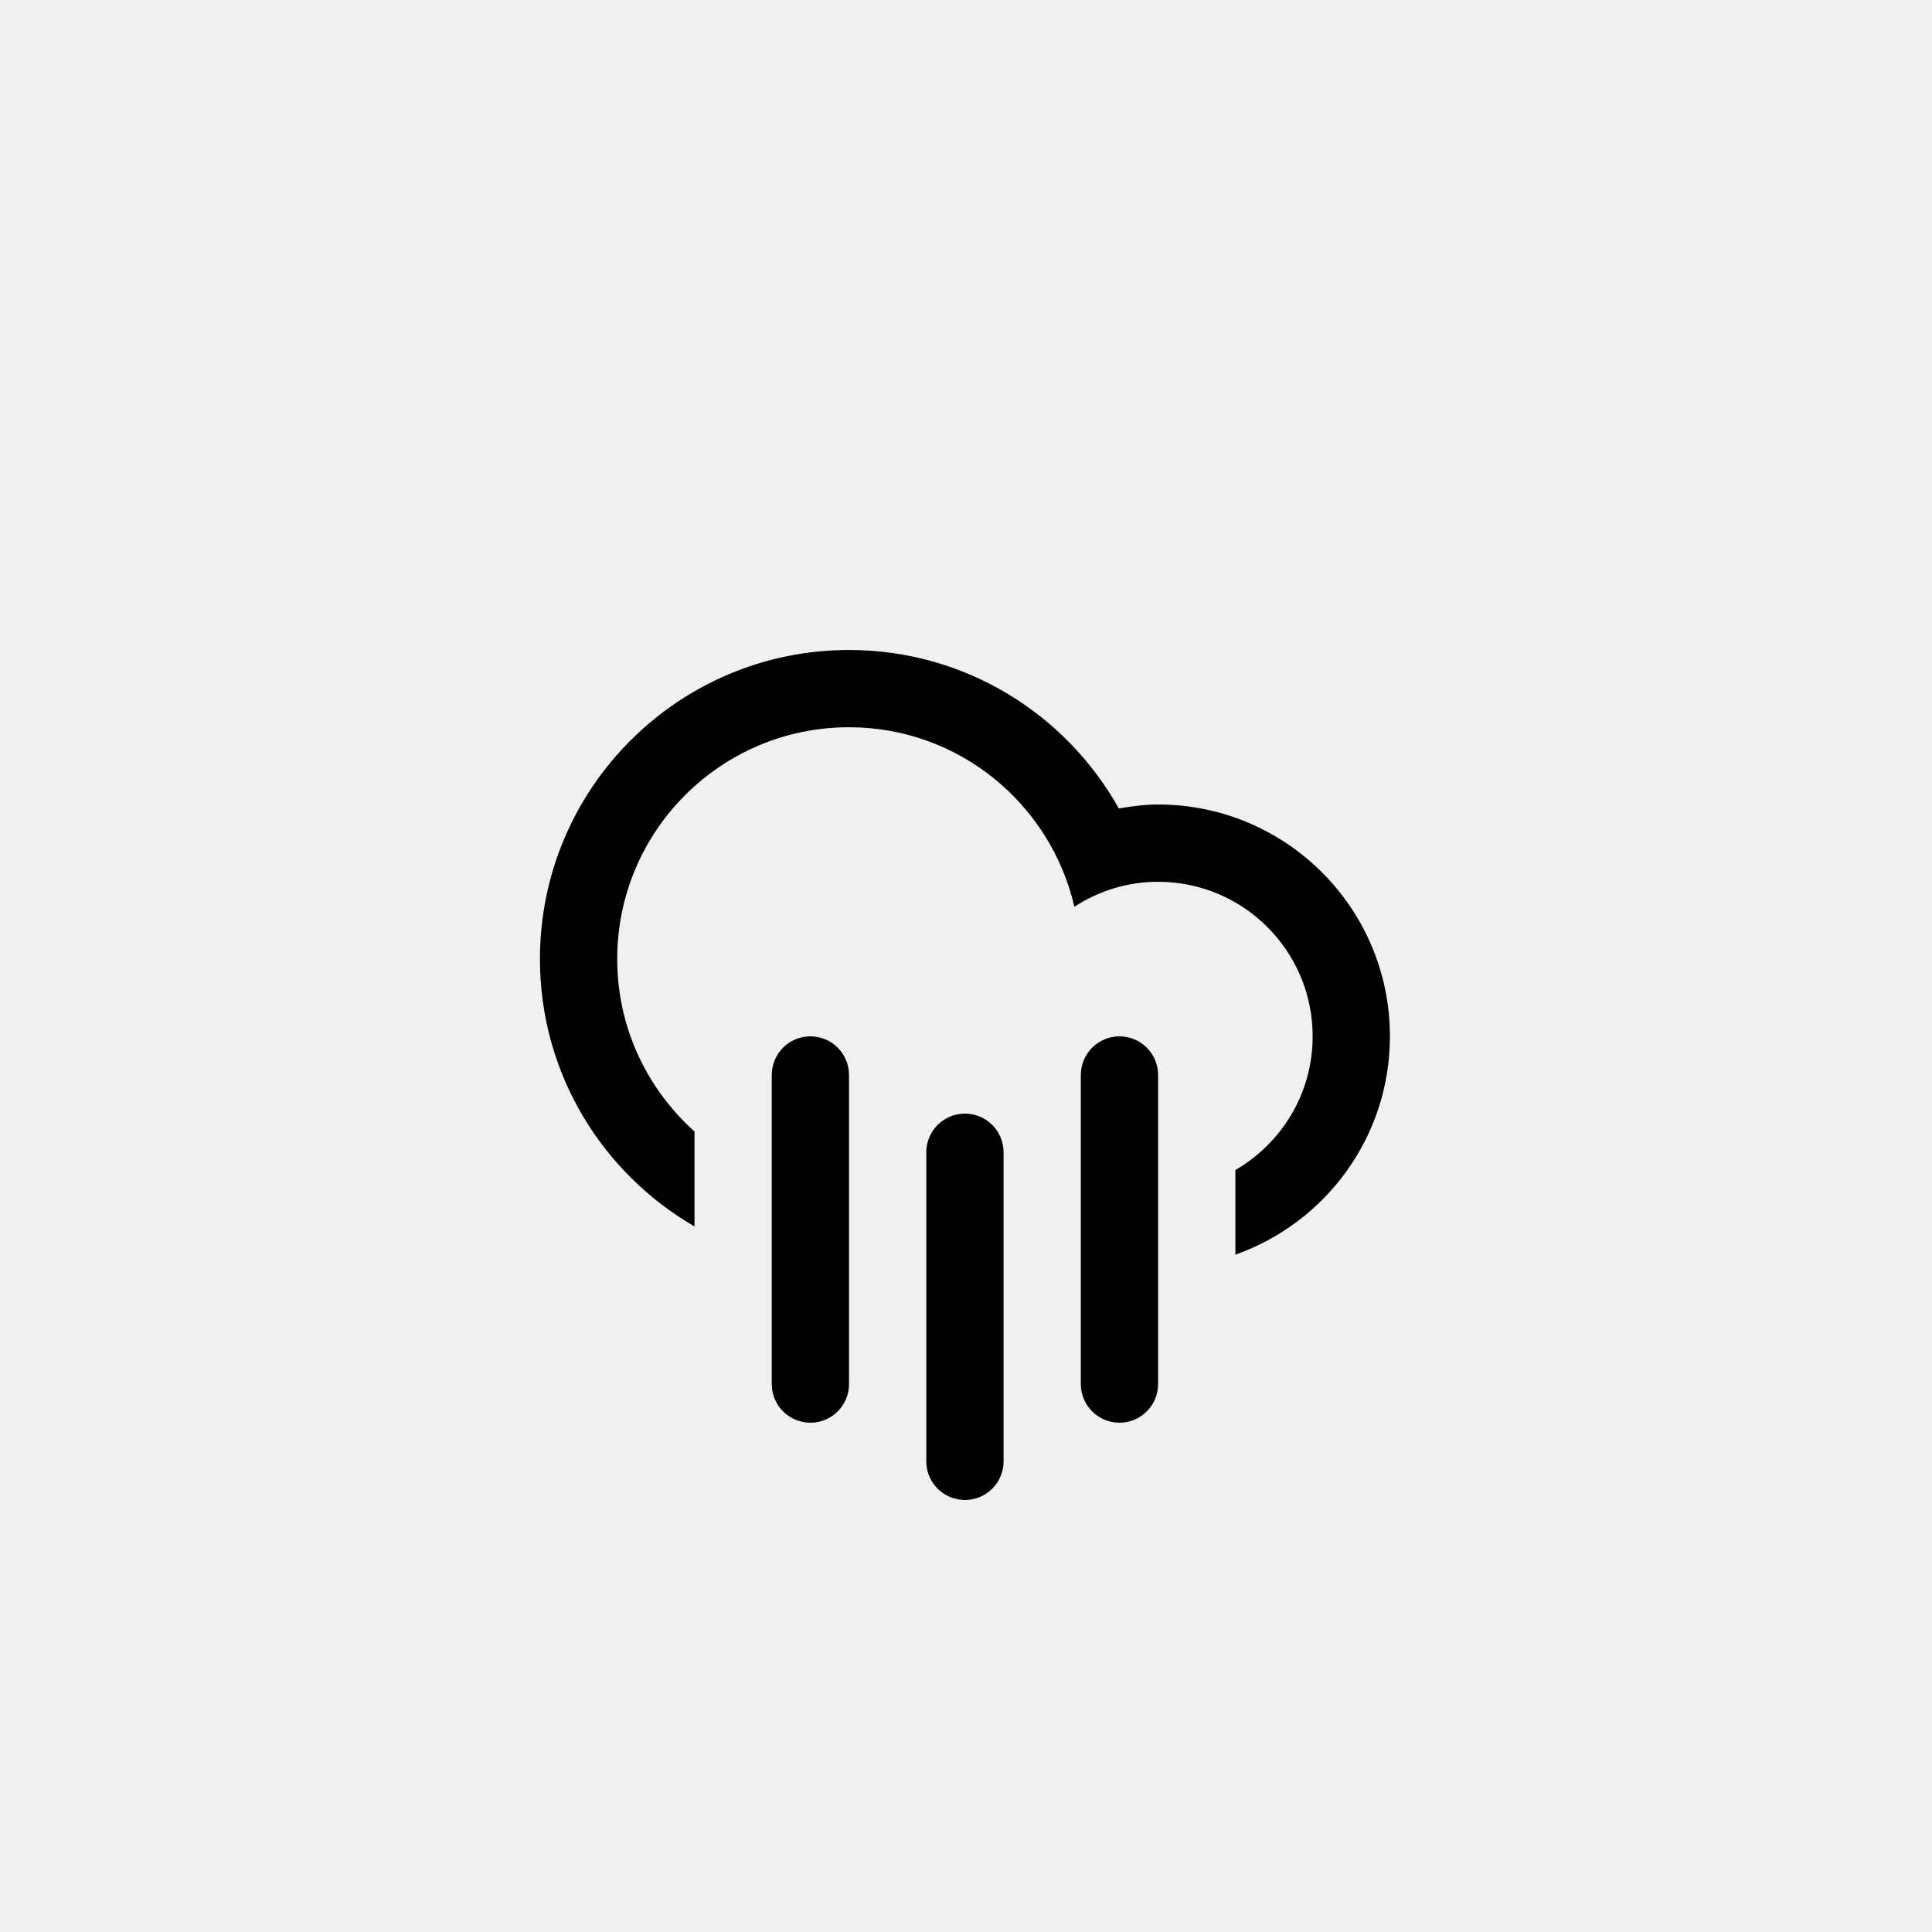
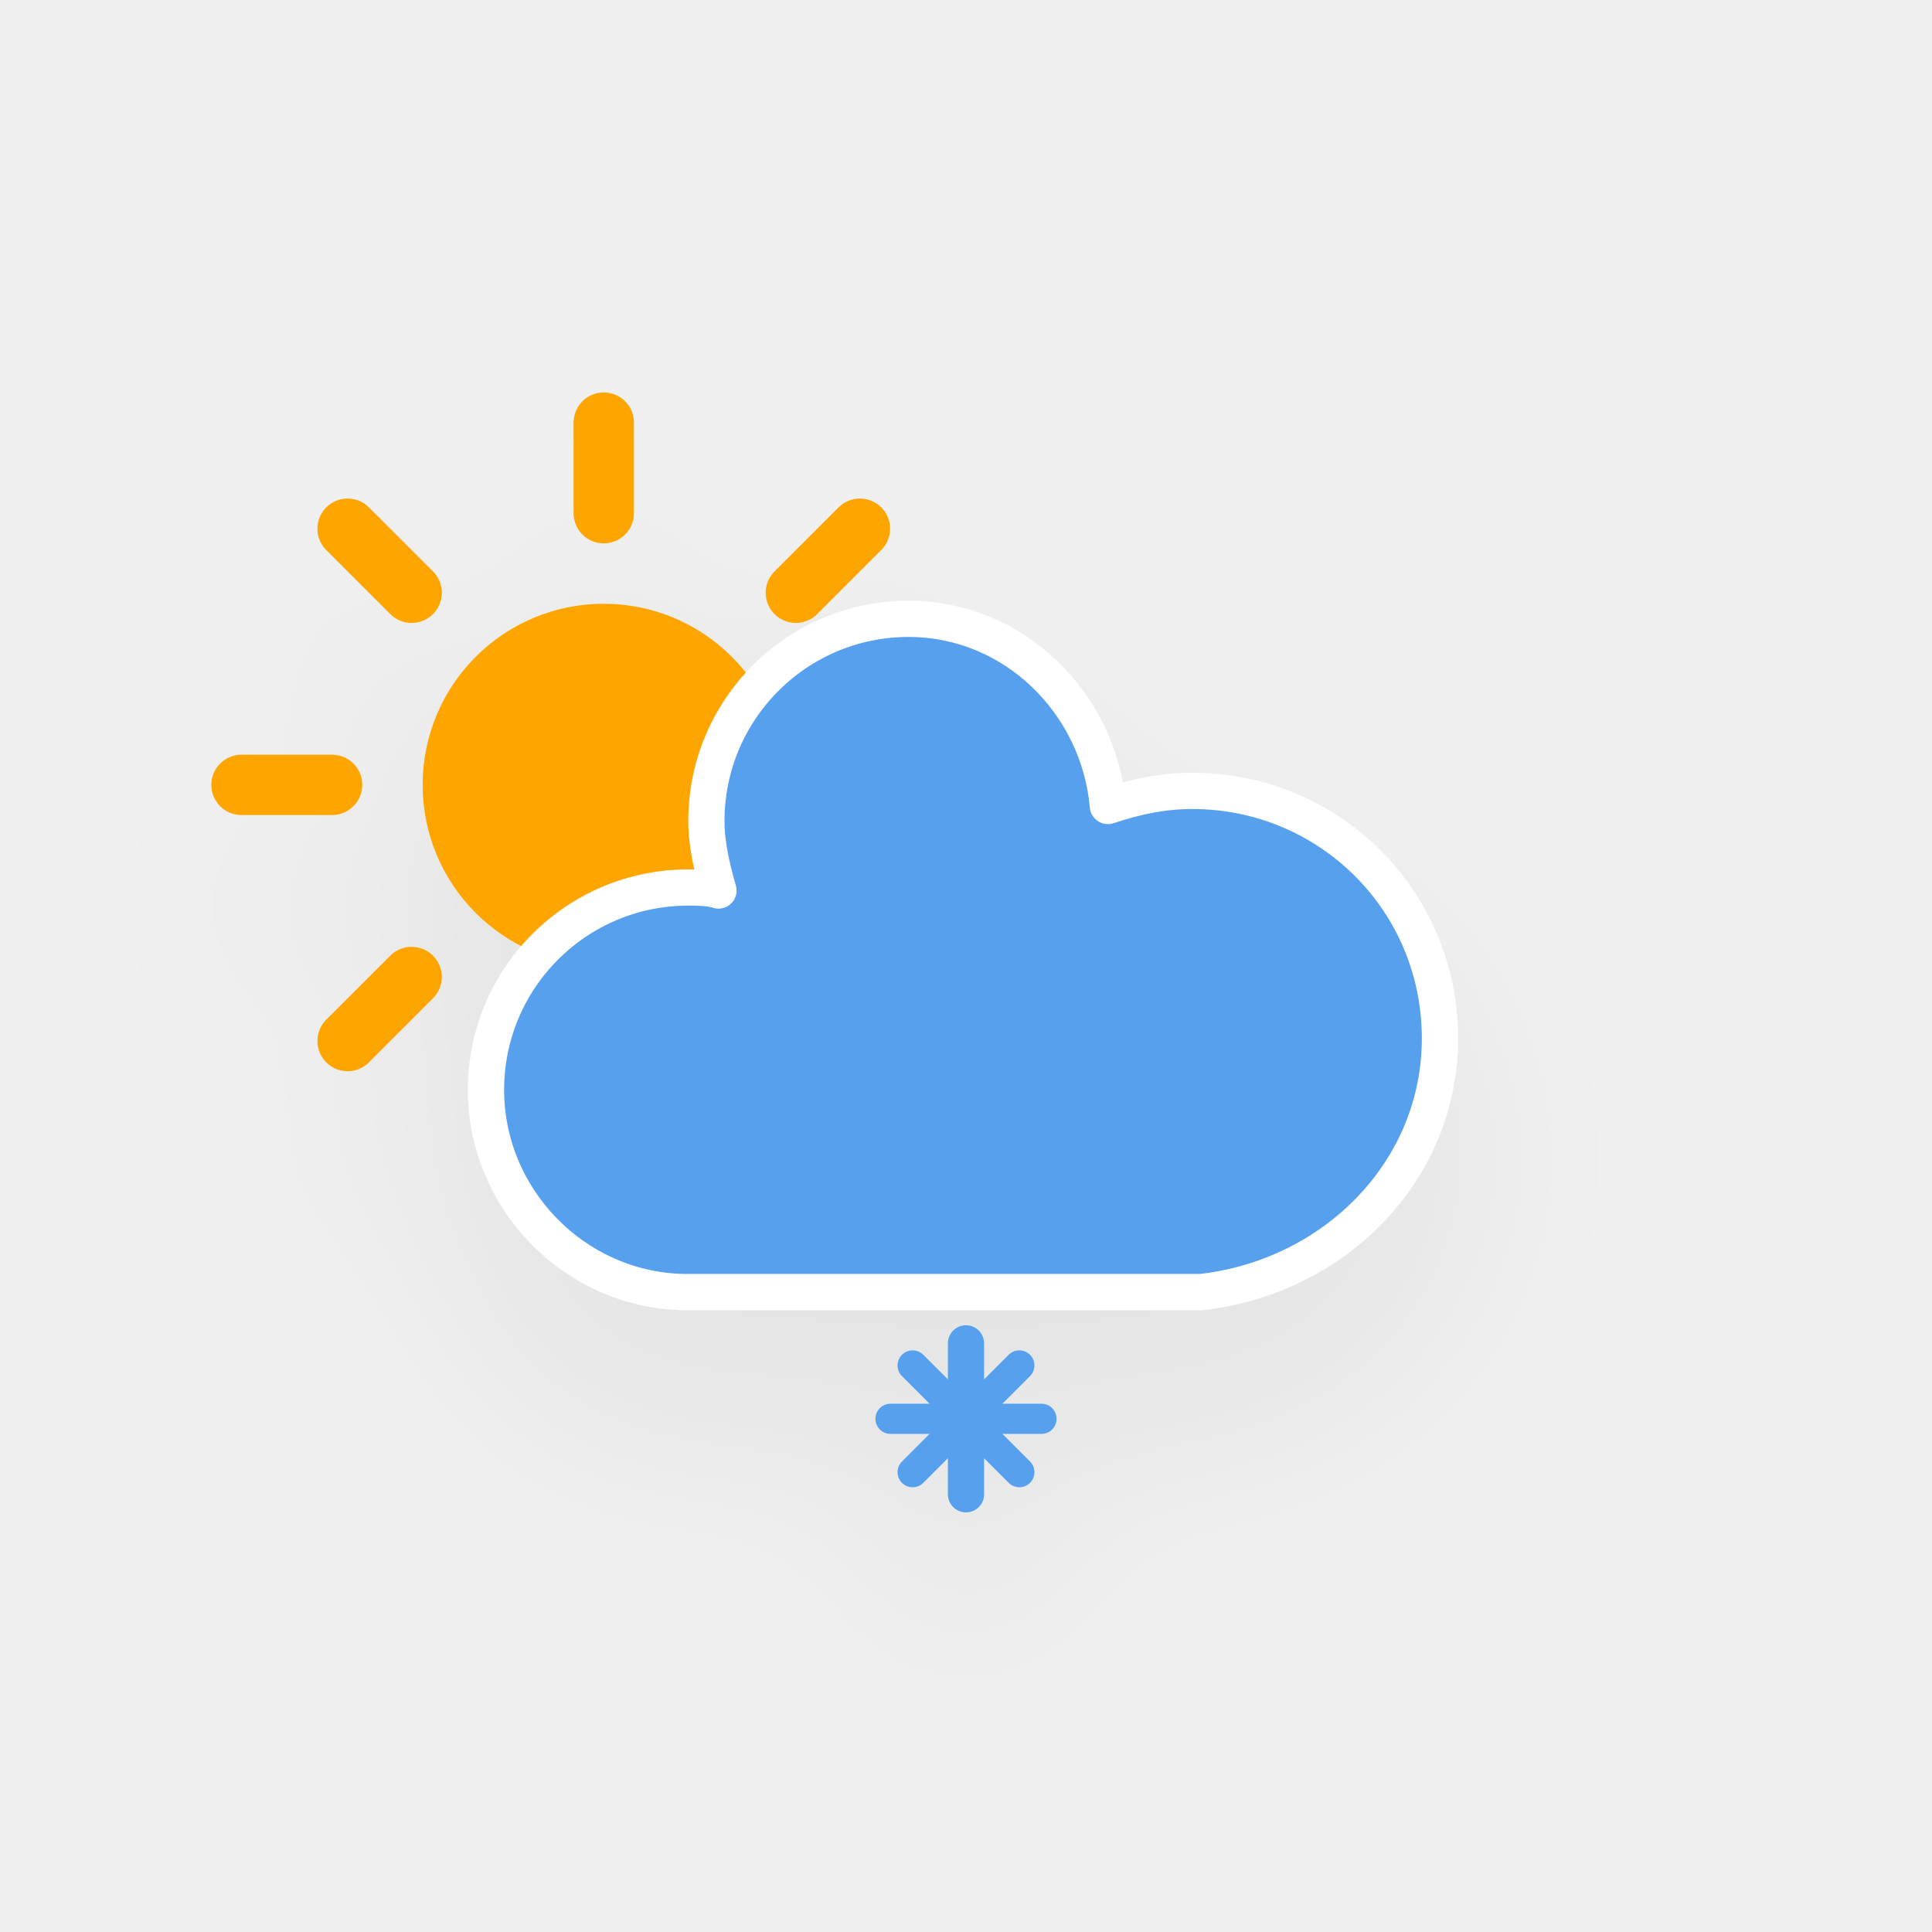
- <svg xmlns="http://www.w3.org/2000/svg" version="1.1" id="Layer_1" x="0px" y="0px" width="100px" height="100px" viewBox="0 0 100 100" enable-background="new 0 0 100 100" xml:space="preserve">
-   <path fill-rule="evenodd" clip-rule="evenodd" d="M63.943,64.941v-4.381c2.389-1.383,4-3.961,4-6.92c0-4.417-3.582-7.999-8-7.999  c-1.6,0-3.082,0.48-4.333,1.291c-1.231-5.317-5.974-9.29-11.665-9.29c-6.626,0-11.998,5.372-11.998,11.998  c0,3.55,1.551,6.728,4,8.925v4.916c-4.777-2.768-8-7.922-8-13.841c0-8.835,7.163-15.997,15.998-15.997  c6.004,0,11.229,3.311,13.965,8.203c0.664-0.113,1.338-0.205,2.033-0.205c6.627,0,11.999,5.372,11.999,11.999  C71.942,58.863,68.601,63.293,63.943,64.941z M41.946,53.641c1.104,0,1.999,0.896,1.999,2v15.998c0,1.105-0.895,2-1.999,2  s-2-0.895-2-2V55.641C39.946,54.537,40.842,53.641,41.946,53.641z M49.945,57.641c1.104,0,2,0.895,2,2v15.998c0,1.104-0.896,2-2,2  s-2-0.896-2-2V59.641C47.945,58.535,48.841,57.641,49.945,57.641z M57.944,53.641c1.104,0,1.999,0.896,1.999,2v15.998  c0,1.105-0.895,2-1.999,2s-2-0.895-2-2V55.641C55.944,54.537,56.84,53.641,57.944,53.641z" />
+ <svg xmlns="http://www.w3.org/2000/svg" version="1.1" width="64" height="64" viewbox="0 0 64 64">
+   <defs>
+     <filter id="blur" width="200%" height="200%">
+       <feGaussianBlur in="SourceAlpha" stdDeviation="3" />
+       <feOffset dx="0" dy="4" result="offsetblur" />
+       <feComponentTransfer>
+         <feFuncA type="linear" slope="0.05" />
+       </feComponentTransfer>
+       <feMerge>
+         <feMergeNode />
+         <feMergeNode in="SourceGraphic" />
+       </feMerge>
+     </filter>
+   </defs>
+   <g filter="url(#blur)" id="snowy-2">
+     <g transform="translate(20,10)">
+       <g transform="translate(0,16)">
+         <g class="am-weather-sun">
+           <g>
+             <line fill="none" stroke="orange" stroke-linecap="round" stroke-width="2" transform="translate(0,9)" x1="0" x2="0" y1="0" y2="3" />
+           </g>
+           <g transform="rotate(45)">
+             <line fill="none" stroke="orange" stroke-linecap="round" stroke-width="2" transform="translate(0,9)" x1="0" x2="0" y1="0" y2="3" />
+           </g>
+           <g transform="rotate(90)">
+             <line fill="none" stroke="orange" stroke-linecap="round" stroke-width="2" transform="translate(0,9)" x1="0" x2="0" y1="0" y2="3" />
+           </g>
+           <g transform="rotate(135)">
+             <line fill="none" stroke="orange" stroke-linecap="round" stroke-width="2" transform="translate(0,9)" x1="0" x2="0" y1="0" y2="3" />
+           </g>
+           <g transform="rotate(180)">
+             <line fill="none" stroke="orange" stroke-linecap="round" stroke-width="2" transform="translate(0,9)" x1="0" x2="0" y1="0" y2="3" />
+           </g>
+           <g transform="rotate(225)">
+             <line fill="none" stroke="orange" stroke-linecap="round" stroke-width="2" transform="translate(0,9)" x1="0" x2="0" y1="0" y2="3" />
+           </g>
+           <g transform="rotate(270)">
+             <line fill="none" stroke="orange" stroke-linecap="round" stroke-width="2" transform="translate(0,9)" x1="0" x2="0" y1="0" y2="3" />
+           </g>
+           <g transform="rotate(315)">
+             <line fill="none" stroke="orange" stroke-linecap="round" stroke-width="2" transform="translate(0,9)" x1="0" x2="0" y1="0" y2="3" />
+           </g>
+         </g>
+         <circle cx="0" cy="0" fill="orange" r="5" stroke="orange" stroke-width="2" />
+       </g>
+       <g class="am-weather-cloud-2">
+         <path d="M47.7,35.4c0-4.6-3.7-8.2-8.2-8.2c-1,0-1.9,0.2-2.8,0.5c-0.3-3.4-3.1-6.2-6.6-6.2c-3.7,0-6.7,3-6.7,6.7c0,0.8,0.2,1.6,0.4,2.3    c-0.3-0.1-0.7-0.1-1-0.1c-3.7,0-6.7,3-6.7,6.7c0,3.6,2.9,6.6,6.5,6.7l17.2,0C44.2,43.3,47.7,39.8,47.7,35.4z" fill="#57A0EE" stroke="#FFFFFF" stroke-linejoin="round" stroke-width="1.2" transform="translate(-20,-11)" />
+       </g>
+     </g>
+     <g class="am-weather-snow-1">
+       <g transform="translate(32,38)">
+         <line fill="none" stroke="#57A0EE" stroke-linecap="round" stroke-width="1.2" transform="translate(0,9), rotate(0)" x1="0" x2="0" y1="-2.5" y2="2.5" />
+         <line fill="none" stroke="#57A0EE" stroke-linecap="round" stroke-width="1" transform="translate(0,9), rotate(45)" x1="0" x2="0" y1="-2.5" y2="2.5" />
+         <line fill="none" stroke="#57A0EE" stroke-linecap="round" stroke-width="1" transform="translate(0,9), rotate(90)" x1="0" x2="0" y1="-2.5" y2="2.5" />
+         <line fill="none" stroke="#57A0EE" stroke-linecap="round" stroke-width="1" transform="translate(0,9), rotate(135)" x1="0" x2="0" y1="-2.5" y2="2.5" />
+       </g>
+     </g>
+   </g>
</svg>
